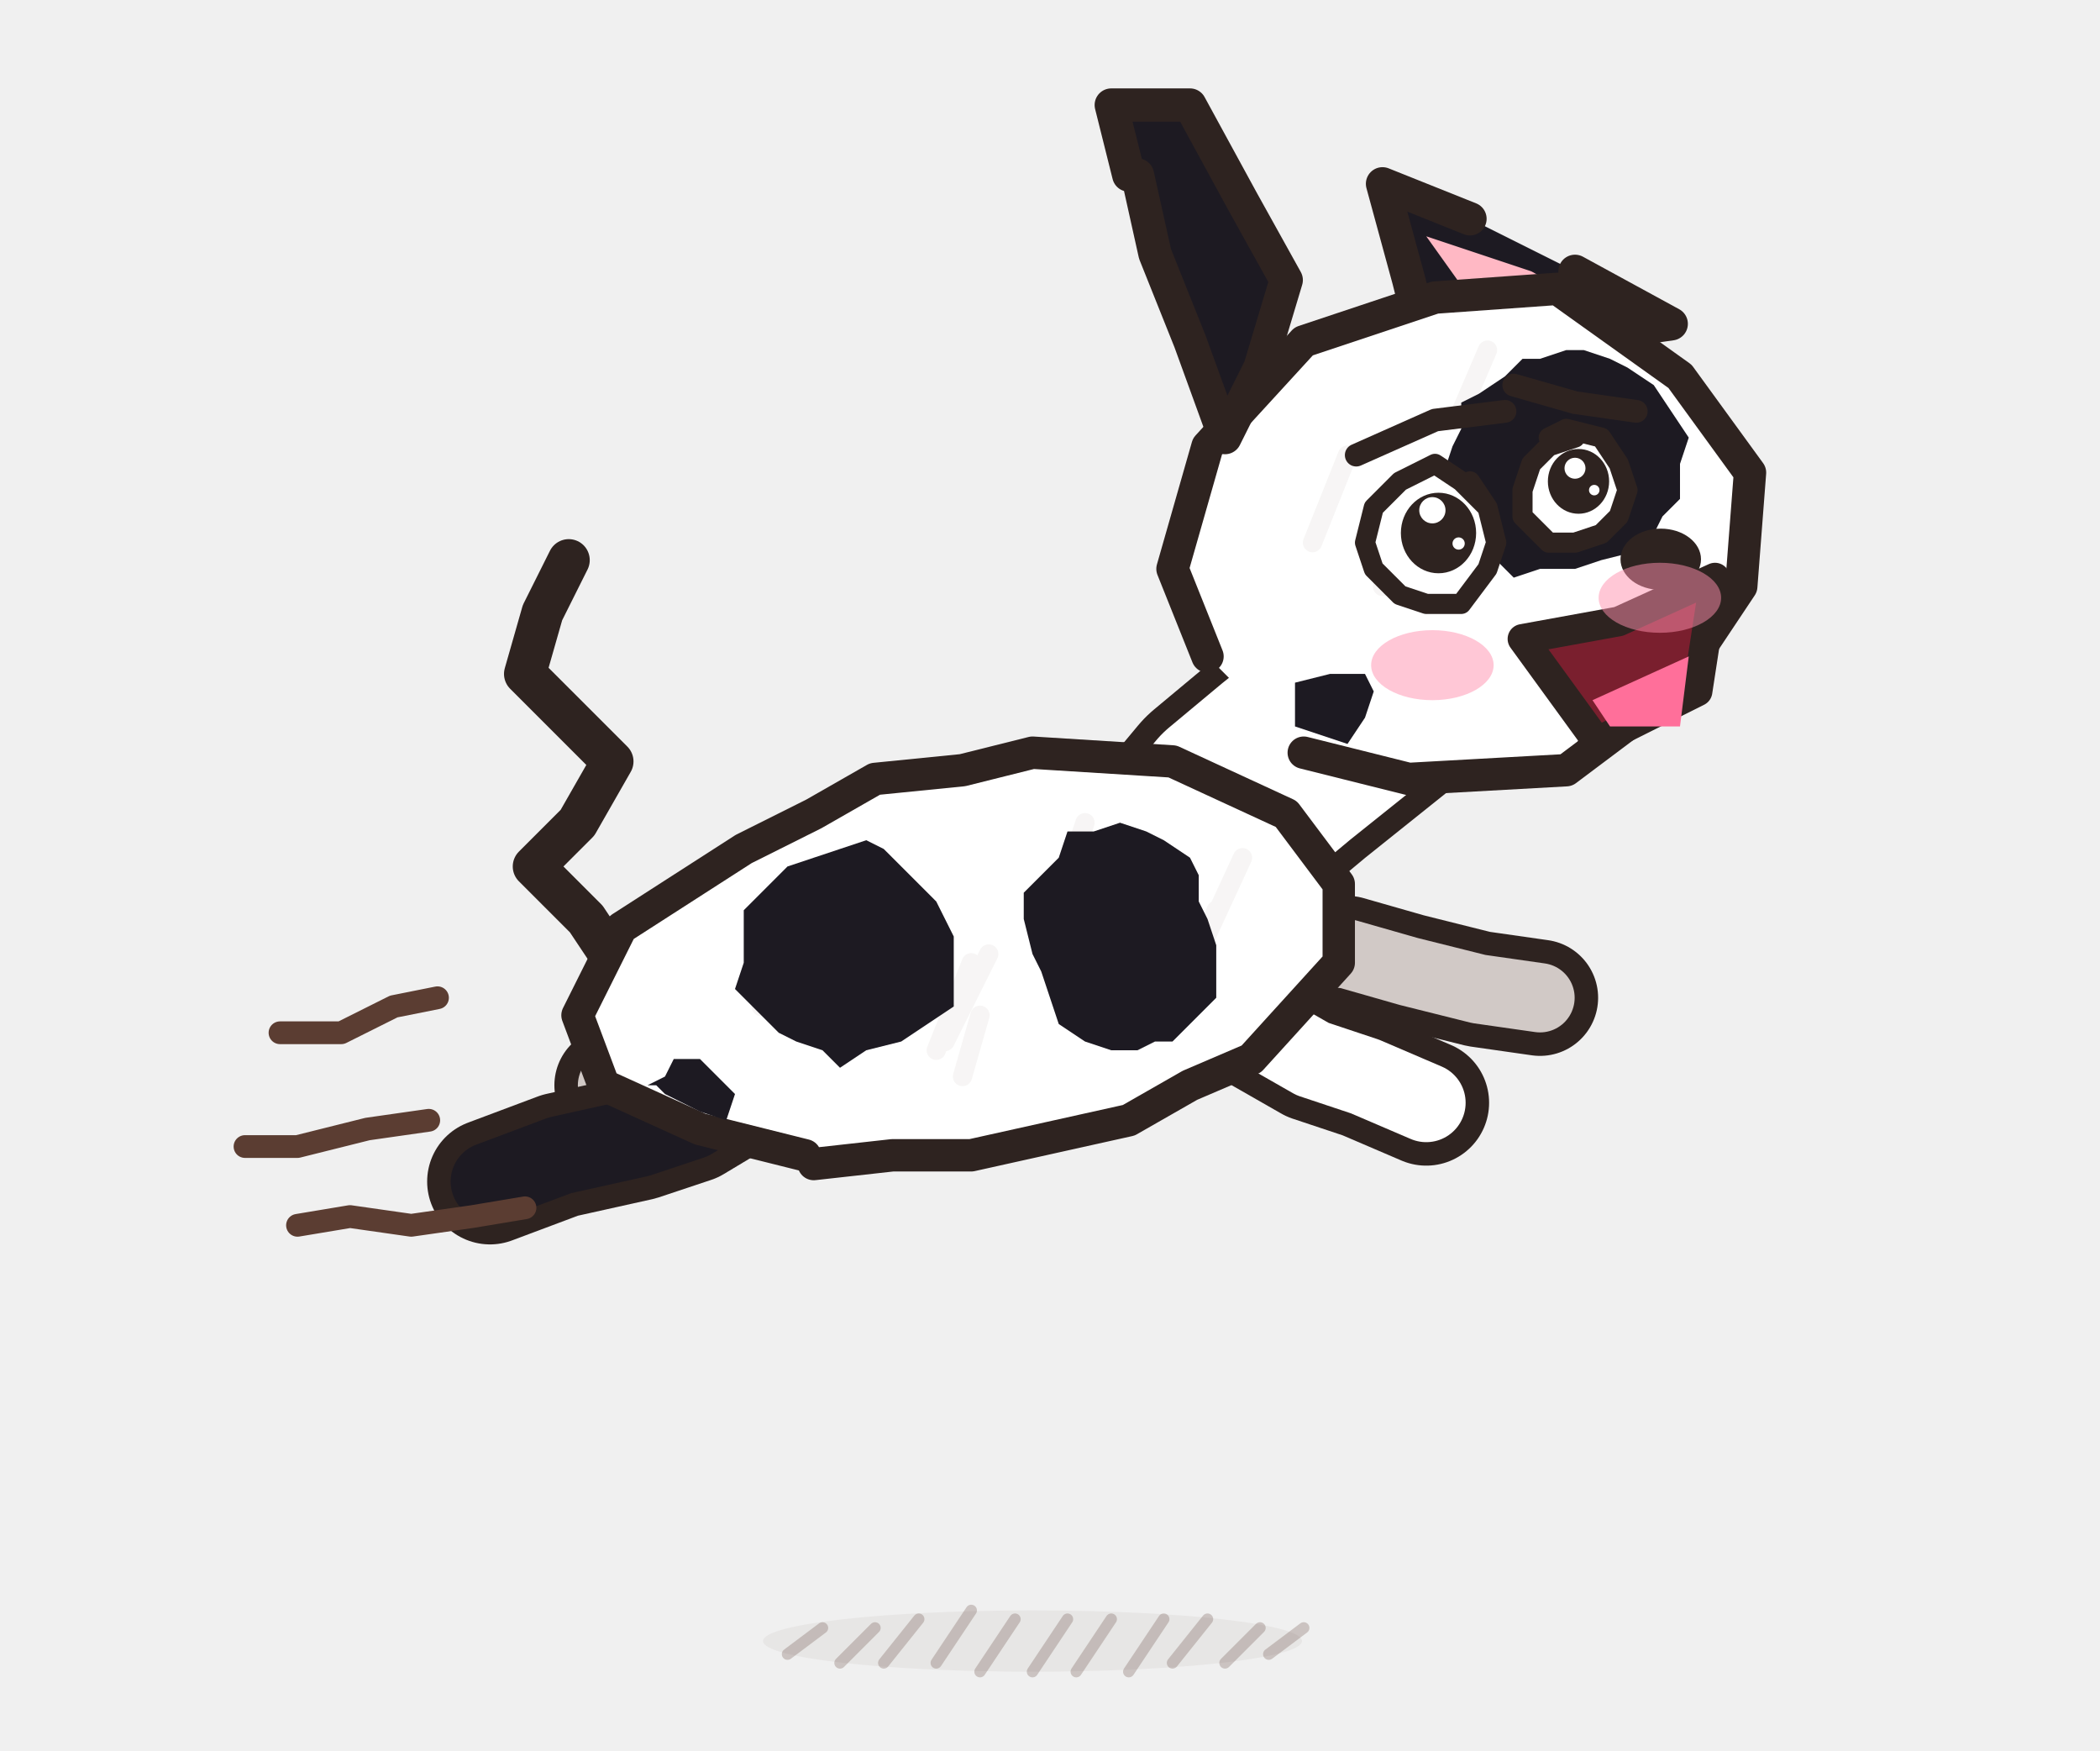
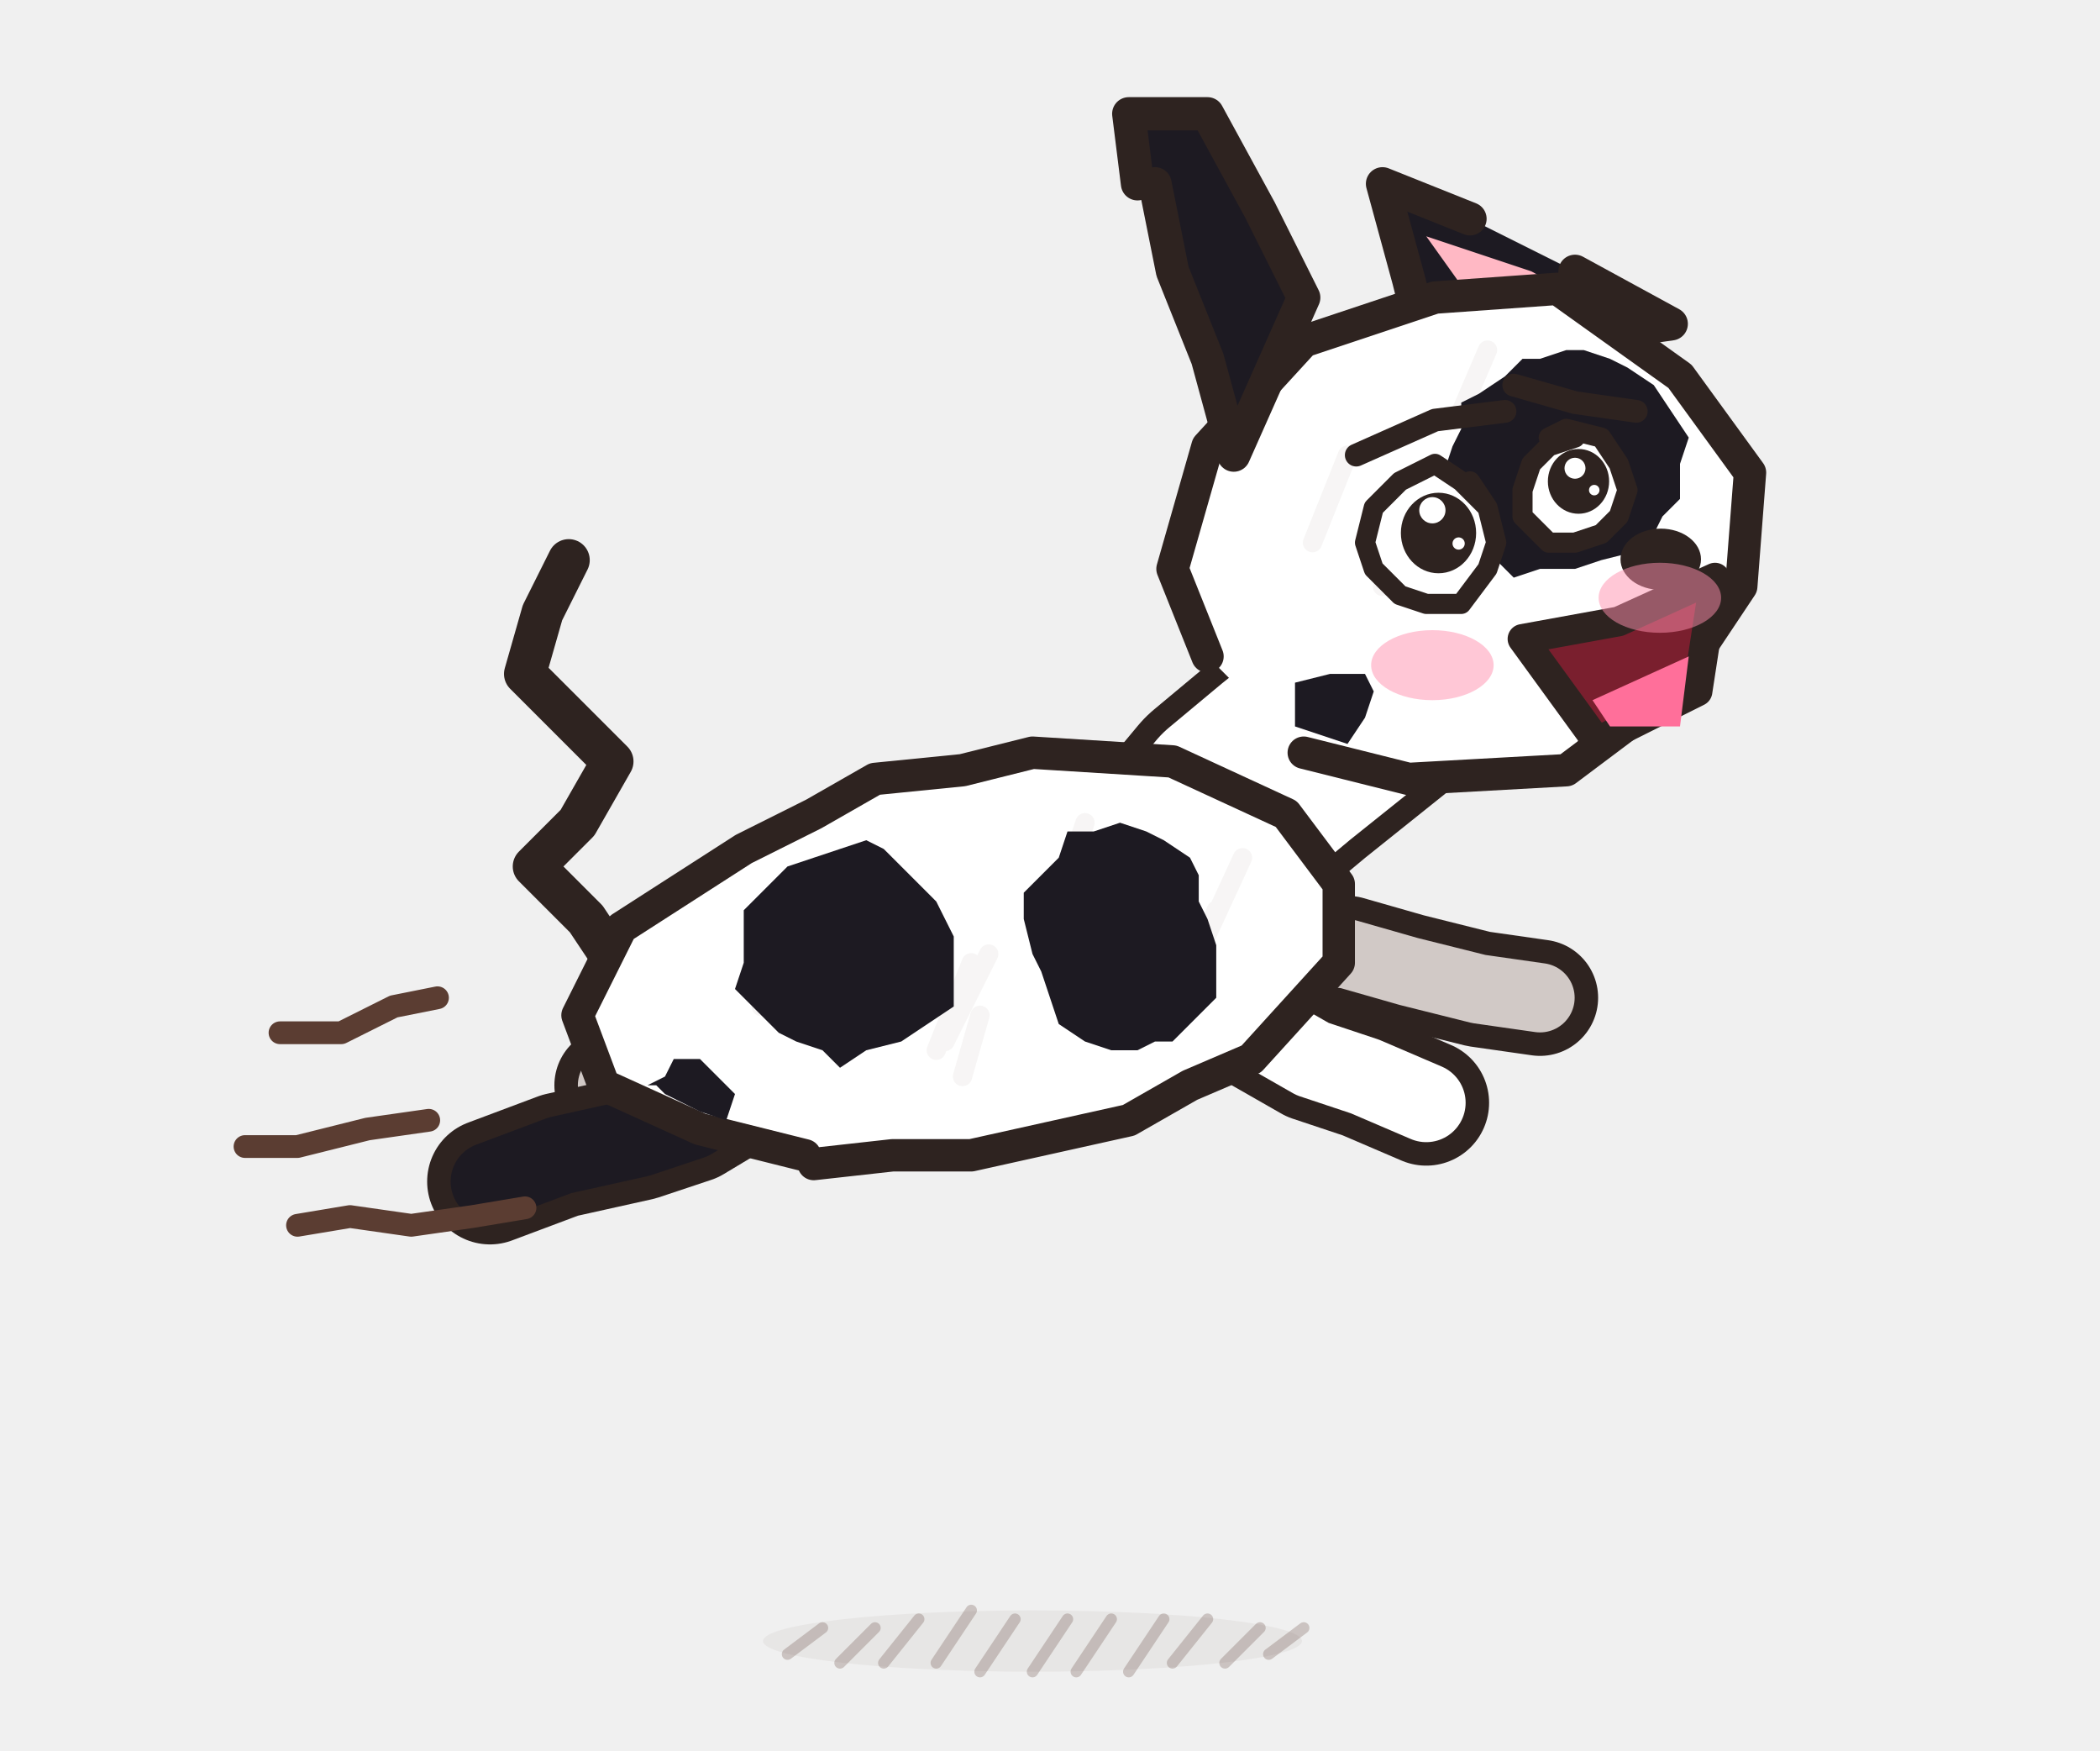
<svg xmlns="http://www.w3.org/2000/svg" width="240" height="200" class="pa-dog pa-pose-jump pa-d-anim" viewBox="0 0 240 200" role="img" aria-label="Pepper the Shelter Mutt, jump">
  <style>.pa-d-f1,.pa-d-f2{opacity:0}.pa-d-f0{animation:b0 1s steps(1,end) infinite}.pa-d-f1{animation:b1 1s steps(1,end) infinite}.pa-d-f2{animation:b2 1s steps(1,end) infinite}@keyframes b0{0%{opacity:1}33.333%{opacity:0}100%{opacity:0}}@keyframes b1{0%{opacity:0}33.333%{opacity:1}66.666%{opacity:0}100%{opacity:0}}@keyframes b2{0%{opacity:0}66.666%{opacity:1}100%{opacity:1}}.pa-d-tw{transform-box:fill-box;transform-origin:50% 50%}</style>
  <g>
    <ellipse cx="118" cy="187.5" rx="30.8" ry="3.5" fill="#5B3D32" opacity="0.06" />
    <path d="M90 189l4 -3M96 190l4 -4M101 190l4 -5M107 190l4 -6M112 191l4 -6M118 191l4 -6M123 191l4 -6M129 191l4 -6M134 190l4 -5M140 190l4 -4M145 189l4 -3" stroke="#5B3D32" stroke-width="1.3" stroke-linecap="round" opacity="0.25" fill="none" />
    <g class="pa-d-f0">
      <path d="M71 111L67 105L61 99L66 94L70 87L66 83L60 77L62 70L65 64" fill="none" stroke="#2E2320" stroke-width="4.8" stroke-linecap="round" stroke-linejoin="round" />
      <g class="pa-d-leg pa-d-leg-FH">
        <path d="M94 119L83 121L76 122L70 124" fill="none" stroke="#2E2320" stroke-width="13.285" stroke-linecap="round" stroke-linejoin="round" />
        <path d="M94 119L83 121L76 122L70 124" fill="none" stroke="#d1c9c6" stroke-width="7.92" stroke-linecap="round" stroke-linejoin="round" />
      </g>
      <g class="pa-d-leg pa-d-leg-FF">
        <path d="M145 108L154 109L161 111L169 113L176 114" fill="none" stroke="#2E2320" stroke-width="13.285" stroke-linecap="round" stroke-linejoin="round" />
        <path d="M145 108L154 109L161 111L169 113L176 114" fill="none" stroke="#d1c9c6" stroke-width="7.92" stroke-linecap="round" stroke-linejoin="round" />
      </g>
      <g class="pa-d-leg pa-d-leg-NH">
        <path d="M84 125L79 128L73 130L64 132L56 135" fill="none" stroke="#2E2320" stroke-width="14.365" stroke-linecap="round" stroke-linejoin="round" />
        <path d="M84 125L79 128L73 130L64 132L56 135" fill="none" stroke="#1D1A22" stroke-width="9" stroke-linecap="round" stroke-linejoin="round" />
      </g>
      <g class="pa-d-leg pa-d-leg-NF">
        <path d="M136 114L143 117L150 121L156 123L163 126" fill="none" stroke="#2E2320" stroke-width="14.365" stroke-linecap="round" stroke-linejoin="round" />
        <path d="M136 114L143 117L150 121L156 123L163 126" fill="none" stroke="#FFFFFF" stroke-width="9" stroke-linecap="round" stroke-linejoin="round" />
      </g>
      <path d="M136 98L141 92L147 87L152 83L157 79L163 73" fill="none" stroke="#2E2320" stroke-width="28.465" stroke-linecap="round" stroke-linejoin="round" />
      <path d="M136 98L141 92L147 87L152 83L157 79L163 73" fill="none" stroke="#FFFFFF" stroke-width="23.1" stroke-linecap="round" stroke-linejoin="round" />
      <path d="M92 132L80 129L69 124L66 116L71 106L85 97L93 93L100 89L110 88L118 86L134 87L147 93L153 101L153 110L143 121L136 124L129 128L120 130L111 132L102 132Z" fill="#FFFFFF" />
      <path d="M92 132L80 129L69 124L66 116L71 106L85 97L93 93L100 89L110 88L118 86L134 87L147 93L153 101L153 110L143 121L136 124L129 128L120 130L111 132L102 132L93 133" fill="none" stroke="#2E2320" stroke-width="3.7" stroke-linecap="round" stroke-linejoin="round" />
      <path d="M136 111L142 98M110 123L112 116M119 108L123 98M134 116L139 104M108 119L113 109M87 115L90 107M107 120L111 110M120 106L124 94" stroke="#ebe8e6" stroke-width="2.2" stroke-linecap="round" opacity=".42" />
      <path d="M103 101L99 113M97 103L100 95M128 96L123 109M128 98L124 107" stroke="#fff" stroke-width="2.6" stroke-linecap="round" opacity=".32" />
      <path d="M109 107L109 111L109 115L106 117L103 119L99 120L96 122L94 120L91 119L89 118L87 116L84 113L85 110L85 107L85 104L88 101L90 99L93 98L96 97L99 96L101 97L103 99L105 101L107 103L108 105Z" fill="#1D1A22" />
      <path d="M138 105L139 108L139 111L139 114L137 116L134 119L132 119L130 120L127 120L124 119L121 117L120 114L119 111L118 109L117 105L117 102L119 100L121 98L122 95L125 95L128 94L131 95L133 96L136 98L137 100L137 103Z" fill="#1D1A22" />
      <path d="M84 125L83 128L83 128L80 127L78 126L76 125L75 124L74 124L76 123L77 121L80 121L82 123Z" fill="#1D1A22" />
      <path d="M180 31L191 37L177 39L164 44L161 32L158 21L168 25Z" fill="#1D1A22" />
      <path d="M180 31L191 37L177 39L164 44L161 32L158 21L168 25" fill="none" stroke="#2E2320" stroke-width="3.8" stroke-linecap="round" stroke-linejoin="round" />
      <path d="M171 43L168 34L163 27L175 31L186 37Z" fill="#FFB8C4" />
      <path d="M138 75L134 65L138 51L149 39L164 34L178 33L192 43L200 54L199 67L191 79L179 88L161 89L149 86Z" fill="#FFFFFF" />
      <path d="M138 75L134 65L138 51L149 39L164 34L178 33L192 43L200 54L199 67L191 79L179 88L161 89L149 86" fill="none" stroke="#2E2320" stroke-width="3.7" stroke-linecap="round" stroke-linejoin="round" />
      <path d="M158 67L161 59M161 66L166 54M167 47L170 40M150 62L154 52" stroke="#ebe8e6" stroke-width="2.2" stroke-linecap="round" opacity=".42" />
      <path d="M176 54L181 41M155 66L159 54" stroke="#fff" stroke-width="2.6" stroke-linecap="round" opacity=".32" />
      <path d="M193 50L192 53L192 57L190 59L189 61L187 63L183 64L180 65L176 65L173 66L170 63L168 60L166 57L165 54L166 51L167 49L167 46L169 45L172 43L174 41L176 41L179 40L181 40L184 41L186 42L189 44L191 47Z" fill="#1D1A22" />
      <path d="M157 79L156 82L154 85L151 84L148 83L148 80L148 78L152 77L156 77Z" fill="#1D1A22" />
      <path d="M168 55L170 58L171 62L170 65L167 69L163 69L160 68L157 65L156 62L157 58L160 55L164 53Z" fill="#FFFFFF" />
      <path d="M168 55L170 58L171 62L170 65L167 69L163 69L160 68L157 65L156 62L157 58L160 55L164 53L167 55L170 58" fill="none" stroke="#2E2320" stroke-width="2.3" stroke-linecap="round" stroke-linejoin="round" />
      <ellipse cx="164.4" cy="60.9" rx="4.3" ry="4.6" fill="#2E2320" />
      <ellipse cx="163.7" cy="58.3" rx="1.5" ry="1.5" fill="#FFFFFF" />
      <ellipse cx="166.7" cy="62.1" rx="0.7" ry="0.7" fill="#FFFFFF" />
      <path d="M155 52L164 48L172 47" fill="none" stroke="#2E2320" stroke-width="2.6" stroke-linecap="round" stroke-linejoin="round" />
      <path d="M177 50L179 49L183 50L185 53L186 56L185 59L183 61L180 62L177 62L174 59L174 56L175 53Z" fill="#FFFFFF" />
      <path d="M177 50L179 49L183 50L185 53L186 56L185 59L183 61L180 62L177 62L174 59L174 56L175 53L177 51L180 50" fill="none" stroke="#2E2320" stroke-width="2.3" stroke-linecap="round" stroke-linejoin="round" />
      <ellipse cx="180.4" cy="55" rx="3.5" ry="3.7" fill="#2E2320" />
      <ellipse cx="180" cy="53.5" rx="1.2" ry="1.2" fill="#FFFFFF" />
      <ellipse cx="182.2" cy="56" rx="0.6" ry="0.6" fill="#FFFFFF" />
      <path d="M173 44L180 46L187 47" fill="none" stroke="#2E2320" stroke-width="2.6" stroke-linecap="round" stroke-linejoin="round" />
      <ellipse cx="189.8" cy="63.9" rx="4.6" ry="3.5" fill="#2E2320" />
      <path d="M182 84L174 73L185 71L196 66L194 79Z" fill="#7A1F2E" />
      <path d="M182 84L174 73L185 71L196 66L194 79L182 85" fill="none" stroke="#2E2320" stroke-width="3.4" stroke-linecap="round" stroke-linejoin="round" />
      <path d="M182 80L193 75L192 83L184 83Z" fill="#FF6F9A" />
      <ellipse cx="163.7" cy="76" rx="7" ry="4" fill="#FF8FAE" opacity=".5" />
      <ellipse cx="189.7" cy="68.3" rx="7" ry="4" fill="#FF8FAE" opacity=".5" />
-       <path d="M130 20L132 29L136 39L140 50L144 42L147 32L142 23L136 12L127 12Z" fill="#1D1A22" />
-       <path d="M130 20L132 29L136 39L140 50L144 42L147 32L142 23L136 12L127 12L129 20" fill="none" stroke="#2E2320" stroke-width="3.8" stroke-linecap="round" stroke-linejoin="round" />
+       <path d="M132 21L134 31L138 41L141 52L145 43L149 34L144 24L138 13L129 13Z" fill="#1D1A22" />
+       <path d="M132 21L134 31L138 41L141 52L145 43L149 34L144 24L138 13L129 13L130 21" fill="none" stroke="#2E2320" stroke-width="3.8" stroke-linecap="round" stroke-linejoin="round" />
      <path d="M50 114L45 115L39 118L32 118" fill="none" stroke="#5B3D32" stroke-width="2.6" stroke-linecap="round" stroke-linejoin="round" />
      <path d="M49 128L42 129L34 131L28 131" fill="none" stroke="#5B3D32" stroke-width="2.6" stroke-linecap="round" stroke-linejoin="round" />
      <path d="M60 138L54 139L47 140L40 139L34 140" fill="none" stroke="#5B3D32" stroke-width="2.6" stroke-linecap="round" stroke-linejoin="round" />
    </g>
    <g class="pa-d-f1">
      <path d="M73 112L67 106L62 99L65 93L70 88L64 83L61 78L62 71L64 64" fill="none" stroke="#2E2320" stroke-width="4.8" stroke-linecap="round" stroke-linejoin="round" />
      <g class="pa-d-leg pa-d-leg-FH">
        <path d="M94 118L82 121L75 123L69 124" fill="none" stroke="#2E2320" stroke-width="13.285" stroke-linecap="round" stroke-linejoin="round" />
        <path d="M94 118L82 121L75 123L69 124" fill="none" stroke="#d1c9c6" stroke-width="7.92" stroke-linecap="round" stroke-linejoin="round" />
      </g>
      <g class="pa-d-leg pa-d-leg-FF">
        <path d="M146 108L154 110L160 112L169 113L176 114" fill="none" stroke="#2E2320" stroke-width="13.285" stroke-linecap="round" stroke-linejoin="round" />
        <path d="M146 108L154 110L160 112L169 113L176 114" fill="none" stroke="#d1c9c6" stroke-width="7.92" stroke-linecap="round" stroke-linejoin="round" />
      </g>
      <g class="pa-d-leg pa-d-leg-NH">
        <path d="M85 126L78 127L72 130L65 134L56 135" fill="none" stroke="#2E2320" stroke-width="14.365" stroke-linecap="round" stroke-linejoin="round" />
        <path d="M85 126L78 127L72 130L65 134L56 135" fill="none" stroke="#1D1A22" stroke-width="9" stroke-linecap="round" stroke-linejoin="round" />
      </g>
      <g class="pa-d-leg pa-d-leg-NF">
        <path d="M136 114L143 118L150 120L156 124L162 126" fill="none" stroke="#2E2320" stroke-width="14.365" stroke-linecap="round" stroke-linejoin="round" />
        <path d="M136 114L143 118L150 120L156 124L162 126" fill="none" stroke="#FFFFFF" stroke-width="9" stroke-linecap="round" stroke-linejoin="round" />
      </g>
      <path d="M136 97L141 92L147 88L152 83L157 78L164 74" fill="none" stroke="#2E2320" stroke-width="28.465" stroke-linecap="round" stroke-linejoin="round" />
      <path d="M136 97L141 92L147 88L152 83L157 78L164 74" fill="none" stroke="#FFFFFF" stroke-width="23.1" stroke-linecap="round" stroke-linejoin="round" />
      <path d="M93 132L80 130L70 123L67 115L72 105L83 95L92 92L102 89L110 86L117 86L134 86L147 92L153 102L153 110L143 121L137 124L128 127L118 130L111 133L101 132Z" fill="#FFFFFF" />
      <path d="M93 132L80 130L70 123L67 115L72 105L83 95L92 92L102 89L110 86L117 86L134 86L147 92L153 102L153 110L143 121L137 124L128 127L118 130L111 133L101 132" fill="none" stroke="#2E2320" stroke-width="3.7" stroke-linecap="round" stroke-linejoin="round" />
      <path d="M94 113L100 98M120 96L116 104M125 101L120 112M98 124L101 115M115 99L110 111M82 119L86 109M99 96L94 110M112 118L117 106" stroke="#ebe8e6" stroke-width="2.2" stroke-linecap="round" opacity=".42" />
      <path d="M97 108L102 97M115 101L110 114M108 116L111 110M82 112L87 101" stroke="#fff" stroke-width="2.6" stroke-linecap="round" opacity=".32" />
      <path d="M110 106L110 109L110 112L110 115L108 116L105 118L103 119L99 120L96 121L93 120L91 119L89 118L87 115L85 112L86 109L86 105L88 103L89 100L91 98L94 98L97 98L100 97L103 99L106 100L108 103Z" fill="#1D1A22" />
      <path d="M139 104L139 107L139 110L139 113L137 116L135 119L131 120L128 121L125 119L122 117L120 114L119 111L117 109L118 105L119 102L120 99L121 95L125 95L129 95L131 96L133 97L135 98L137 101Z" fill="#1D1A22" />
      <path d="M82 127L83 128L81 128L81 128L79 127L78 126L76 125L74 124L73 123L75 121L78 122L81 122L81 124Z" fill="#1D1A22" />
      <path d="M169 25L180 30L189 37L177 41L163 44L162 32L160 19Z" fill="#1D1A22" />
      <path d="M169 25L180 30L189 37L177 41L163 44L162 32L160 19L168 26" fill="none" stroke="#2E2320" stroke-width="3.8" stroke-linecap="round" stroke-linejoin="round" />
      <path d="M171 43L167 33L163 26L175 32L185 38Z" fill="#FFB8C4" />
      <path d="M198 54L199 68L191 79L178 88L162 88L149 84L138 77L133 64L137 50L150 38L163 32L179 34L192 41Z" fill="#FFFFFF" />
      <path d="M198 54L199 68L191 79L178 88L162 88L149 84L138 77L133 64L137 50L150 38L163 32L179 34L192 41L199 55" fill="none" stroke="#2E2320" stroke-width="3.7" stroke-linecap="round" stroke-linejoin="round" />
      <path d="M171 62L176 48M158 49L154 59M174 43L169 57M165 44L161 54" stroke="#ebe8e6" stroke-width="2.2" stroke-linecap="round" opacity=".42" />
      <path d="M155 57L159 45M154 48L150 59" stroke="#fff" stroke-width="2.6" stroke-linecap="round" opacity=".32" />
      <path d="M193 50L193 53L193 57L191 59L189 61L187 62L184 64L181 65L177 66L174 66L172 64L170 62L168 60L167 57L165 53L166 51L167 48L167 46L170 44L173 42L176 41L180 41L183 40L185 42L188 44L190 47Z" fill="#1D1A22" />
      <path d="M157 80L158 82L155 83L153 84L150 83L148 82L149 79L152 76L154 76L157 76Z" fill="#1D1A22" />
      <path d="M157 58L160 55L164 54L168 55L170 57L171 61L170 65L167 68L163 70L160 68L157 66L156 61Z" fill="#FFFFFF" />
      <path d="M157 58L160 55L164 54L168 55L170 57L171 61L170 65L167 68L163 70L160 68L157 66L156 61L157 58L160 54" fill="none" stroke="#2E2320" stroke-width="2.3" stroke-linecap="round" stroke-linejoin="round" />
      <ellipse cx="165.1" cy="60.8" rx="4.3" ry="4.6" fill="#2E2320" />
      <ellipse cx="163" cy="58.2" rx="1.5" ry="1.5" fill="#FFFFFF" />
      <ellipse cx="165.8" cy="62" rx="0.7" ry="0.7" fill="#FFFFFF" />
      <path d="M155 50L164 49L172 48" fill="none" stroke="#2E2320" stroke-width="2.6" stroke-linecap="round" stroke-linejoin="round" />
      <path d="M174 53L177 50L180 49L183 50L185 52L186 56L185 59L183 61L180 62L177 62L174 59L174 56Z" fill="#FFFFFF" />
      <path d="M174 53L177 50L180 49L183 50L185 52L186 56L185 59L183 61L180 62L177 62L174 59L174 56L175 52L177 51" fill="none" stroke="#2E2320" stroke-width="2.3" stroke-linecap="round" stroke-linejoin="round" />
      <ellipse cx="180.5" cy="54.9" rx="3.5" ry="3.7" fill="#2E2320" />
      <ellipse cx="180" cy="53.4" rx="1.2" ry="1.2" fill="#FFFFFF" />
      <ellipse cx="182.4" cy="56.7" rx="0.6" ry="0.6" fill="#FFFFFF" />
      <path d="M173 43L180 45L187 47" fill="none" stroke="#2E2320" stroke-width="2.6" stroke-linecap="round" stroke-linejoin="round" />
      <ellipse cx="189.7" cy="64.1" rx="4.6" ry="3.5" fill="#2E2320" />
      <path d="M182 84L176 73L185 70L196 66L193 79Z" fill="#7A1F2E" />
      <path d="M182 84L176 73L185 70L196 66L193 79" fill="none" stroke="#2E2320" stroke-width="3.4" stroke-linecap="round" stroke-linejoin="round" />
      <path d="M182 79L192 75L192 82L185 83Z" fill="#FF6F9A" />
      <ellipse cx="163.7" cy="76" rx="7" ry="4" fill="#FF8FAE" opacity=".5" />
      <ellipse cx="189.7" cy="68.3" rx="7" ry="4" fill="#FF8FAE" opacity=".5" />
-       <path d="M141 50L144 41L148 32L144 24L137 12L126 11L130 21L131 29L135 40Z" fill="#1D1A22" />
-       <path d="M141 50L144 41L148 32L144 24L137 12L126 11L130 21L131 29L135 40L141 51" fill="none" stroke="#2E2320" stroke-width="3.8" stroke-linecap="round" stroke-linejoin="round" />
+       <path d="M142 52L146 42L150 34L145 25L139 13L128 12L132 22L133 30L136 41Z" fill="#1D1A22" />
+       <path d="M142 52L146 42L150 34L145 25L139 13L128 12L132 22L133 30L136 41L142 53" fill="none" stroke="#2E2320" stroke-width="3.8" stroke-linecap="round" stroke-linejoin="round" />
      <path d="M51 116L46 116L38 116L34 118" fill="none" stroke="#5B3D32" stroke-width="2.6" stroke-linecap="round" stroke-linejoin="round" />
      <path d="M49 127L41 130L34 129L27 130" fill="none" stroke="#5B3D32" stroke-width="2.6" stroke-linecap="round" stroke-linejoin="round" />
      <path d="M61 137L54 139L48 138L41 140L34 140" fill="none" stroke="#5B3D32" stroke-width="2.6" stroke-linecap="round" stroke-linejoin="round" />
    </g>
    <g class="pa-d-f2">
      <path d="M71 113L68 106L61 98L65 94L70 87L64 83L60 76L63 70L65 64" fill="none" stroke="#2E2320" stroke-width="4.8" stroke-linecap="round" stroke-linejoin="round" />
      <g class="pa-d-leg pa-d-leg-FH">
        <path d="M93 118L82 121L77 123L70 123" fill="none" stroke="#2E2320" stroke-width="13.285" stroke-linecap="round" stroke-linejoin="round" />
        <path d="M93 118L82 121L77 123L70 123" fill="none" stroke="#d1c9c6" stroke-width="7.92" stroke-linecap="round" stroke-linejoin="round" />
      </g>
      <g class="pa-d-leg pa-d-leg-FF">
        <path d="M145 107L153 110L162 111L168 113L175 116" fill="none" stroke="#2E2320" stroke-width="13.285" stroke-linecap="round" stroke-linejoin="round" />
        <path d="M145 107L153 110L162 111L168 113L175 116" fill="none" stroke="#d1c9c6" stroke-width="7.92" stroke-linecap="round" stroke-linejoin="round" />
      </g>
      <g class="pa-d-leg pa-d-leg-NH">
        <path d="M84 124L79 127L71 131L63 133L57 135" fill="none" stroke="#2E2320" stroke-width="14.365" stroke-linecap="round" stroke-linejoin="round" />
        <path d="M84 124L79 127L71 131L63 133L57 135" fill="none" stroke="#1D1A22" stroke-width="9" stroke-linecap="round" stroke-linejoin="round" />
      </g>
      <g class="pa-d-leg pa-d-leg-NF">
        <path d="M137 115L143 117L150 120L156 124L162 126" fill="none" stroke="#2E2320" stroke-width="14.365" stroke-linecap="round" stroke-linejoin="round" />
        <path d="M137 115L143 117L150 120L156 124L162 126" fill="none" stroke="#FFFFFF" stroke-width="9" stroke-linecap="round" stroke-linejoin="round" />
      </g>
      <path d="M135 98L140 94L146 88L151 83L157 79L163 74" fill="none" stroke="#2E2320" stroke-width="28.465" stroke-linecap="round" stroke-linejoin="round" />
      <path d="M135 98L140 94L146 88L151 83L157 79L163 74" fill="none" stroke="#FFFFFF" stroke-width="23.1" stroke-linecap="round" stroke-linejoin="round" />
      <path d="M111 132L102 132L94 132L78 128L69 122L66 115L70 104L83 95L93 91L101 89L110 88L119 86L133 88L147 92L153 100L154 111L143 119L137 124L128 129L119 131Z" fill="#FFFFFF" />
      <path d="M111 132L102 132L94 132L78 128L69 122L66 115L70 104L83 95L93 91L101 89L110 88L119 86L133 88L147 92L153 100L154 111L143 119L137 124L128 129L119 131L109 131" fill="none" stroke="#2E2320" stroke-width="3.7" stroke-linecap="round" stroke-linejoin="round" />
      <path d="M129 107L132 99M101 105L104 96M97 117L103 104M118 102L121 95M85 105L80 117M125 113L130 101M89 113L96 98M85 124L90 113" stroke="#ebe8e6" stroke-width="2.2" stroke-linecap="round" opacity=".42" />
      <path d="M109 101L113 94M91 108L94 101M130 110L133 101M109 100L104 111" stroke="#fff" stroke-width="2.6" stroke-linecap="round" opacity=".32" />
      <path d="M111 107L111 109L110 112L109 114L108 116L106 118L104 120L101 120L98 121L95 122L92 120L89 119L87 117L85 114L84 112L84 108L84 105L86 103L88 100L90 98L93 98L96 97L99 96L101 98L103 99L106 100L108 102L109 105Z" fill="#1D1A22" />
      <path d="M139 106L139 109L139 111L139 114L137 117L135 120L132 120L129 121L126 119L124 118L122 117L120 115L119 112L118 110L118 107L118 105L118 102L119 99L120 97L122 94L124 94L127 94L130 93L133 95L135 97L136 100L138 103Z" fill="#1D1A22" />
      <path d="M83 127L83 128L80 127L78 126L75 124L74 124L75 122L77 120L79 121L80 123Z" fill="#1D1A22" />
      <path d="M163 44L162 31L159 21L170 25L181 31L190 37L178 40Z" fill="#1D1A22" />
      <path d="M163 44L162 31L159 21L170 25L181 31L190 37L178 40" fill="none" stroke="#2E2320" stroke-width="3.8" stroke-linecap="round" stroke-linejoin="round" />
      <path d="M171 42L166 35L164 26L176 32L185 38Z" fill="#FFB8C4" />
      <path d="M192 43L199 53L199 67L191 80L178 87L162 88L148 85L138 75L135 63L137 49L149 38L163 34L179 34Z" fill="#FFFFFF" />
      <path d="M192 43L199 53L199 67L191 80L178 87L162 88L148 85L138 75L135 63L137 49L149 38L163 34L179 34L192 42" fill="none" stroke="#2E2320" stroke-width="3.7" stroke-linecap="round" stroke-linejoin="round" />
      <path d="M160 43L156 54M173 50L168 63M154 52L149 65M155 64L158 56" stroke="#ebe8e6" stroke-width="2.2" stroke-linecap="round" opacity=".42" />
      <path d="M171 54L176 40M146 54L149 45" stroke="#fff" stroke-width="2.6" stroke-linecap="round" opacity=".32" />
      <path d="M192 49L192 52L193 55L193 58L190 60L187 62L184 64L181 65L178 65L176 65L173 65L170 63L168 61L168 58L167 55L166 52L167 49L167 46L170 44L173 42L176 41L179 41L181 41L185 42L188 44L190 47Z" fill="#1D1A22" />
      <path d="M159 80L157 83L154 85L152 84L150 84L148 81L148 78L150 77L153 75L155 76L157 78Z" fill="#1D1A22" />
      <path d="M167 68L164 69L160 68L157 65L156 61L157 58L160 55L163 54L168 55L170 58L172 62L170 66Z" fill="#FFFFFF" />
      <path d="M167 68L164 69L160 68L157 65L156 61L157 58L160 55L163 54L168 55L170 58L172 62L170 66L167 68L164 69" fill="none" stroke="#2E2320" stroke-width="2.3" stroke-linecap="round" stroke-linejoin="round" />
      <ellipse cx="165.1" cy="60.8" rx="4.3" ry="4.6" fill="#2E2320" />
      <ellipse cx="162.8" cy="58.3" rx="1.5" ry="1.5" fill="#FFFFFF" />
      <ellipse cx="166.3" cy="62.2" rx="0.7" ry="0.7" fill="#FFFFFF" />
      <path d="M156 51L164 49L173 47" fill="none" stroke="#2E2320" stroke-width="2.6" stroke-linecap="round" stroke-linejoin="round" />
      <path d="M175 52L176 50L180 50L183 51L185 53L186 56L185 59L183 61L180 62L177 61L175 59L174 56Z" fill="#FFFFFF" />
      <path d="M175 52L176 50L180 50L183 51L185 53L186 56L185 59L183 61L180 62L177 61L175 59L174 56L174 53L176 50" fill="none" stroke="#2E2320" stroke-width="2.3" stroke-linecap="round" stroke-linejoin="round" />
      <ellipse cx="180.5" cy="54.5" rx="3.5" ry="3.7" fill="#2E2320" />
      <ellipse cx="179.4" cy="53" rx="1.2" ry="1.2" fill="#FFFFFF" />
      <ellipse cx="182" cy="56.8" rx="0.6" ry="0.6" fill="#FFFFFF" />
      <path d="M172 44L179 46L187 47" fill="none" stroke="#2E2320" stroke-width="2.6" stroke-linecap="round" stroke-linejoin="round" />
      <ellipse cx="190.4" cy="64" rx="4.6" ry="3.5" fill="#2E2320" />
      <path d="M194 68L193 81L184 84L174 74L184 71Z" fill="#7A1F2E" />
      <path d="M194 68L193 81L184 84L174 74L184 71L195 68" fill="none" stroke="#2E2320" stroke-width="3.4" stroke-linecap="round" stroke-linejoin="round" />
      <path d="M182 80L193 76L192 83L184 84Z" fill="#FF6F9A" />
      <ellipse cx="163.7" cy="76" rx="7" ry="4" fill="#FF8FAE" opacity=".5" />
      <ellipse cx="189.7" cy="68.3" rx="7" ry="4" fill="#FF8FAE" opacity=".5" />
-       <path d="M127 12L130 20L132 28L135 40L139 50L143 42L148 34L141 22L138 12Z" fill="#1D1A22" />
-       <path d="M127 12L130 20L132 28L135 40L139 50L143 42L148 34L141 22L138 12" fill="none" stroke="#2E2320" stroke-width="3.8" stroke-linecap="round" stroke-linejoin="round" />
+       <path d="M129 13L132 21L134 29L137 41L141 52L145 43L150 35L143 24L140 13Z" fill="#1D1A22" />
+       <path d="M129 13L132 21L134 29L137 41L141 52L145 43L150 35L143 24L140 13" fill="none" stroke="#2E2320" stroke-width="3.8" stroke-linecap="round" stroke-linejoin="round" />
      <path d="M50 115L45 115L39 116L34 117" fill="none" stroke="#5B3D32" stroke-width="2.6" stroke-linecap="round" stroke-linejoin="round" />
      <path d="M49 128L41 128L34 131L28 130" fill="none" stroke="#5B3D32" stroke-width="2.6" stroke-linecap="round" stroke-linejoin="round" />
      <path d="M60 137L54 139L47 139L41 139L33 141" fill="none" stroke="#5B3D32" stroke-width="2.6" stroke-linecap="round" stroke-linejoin="round" />
    </g>
  </g>
</svg>
